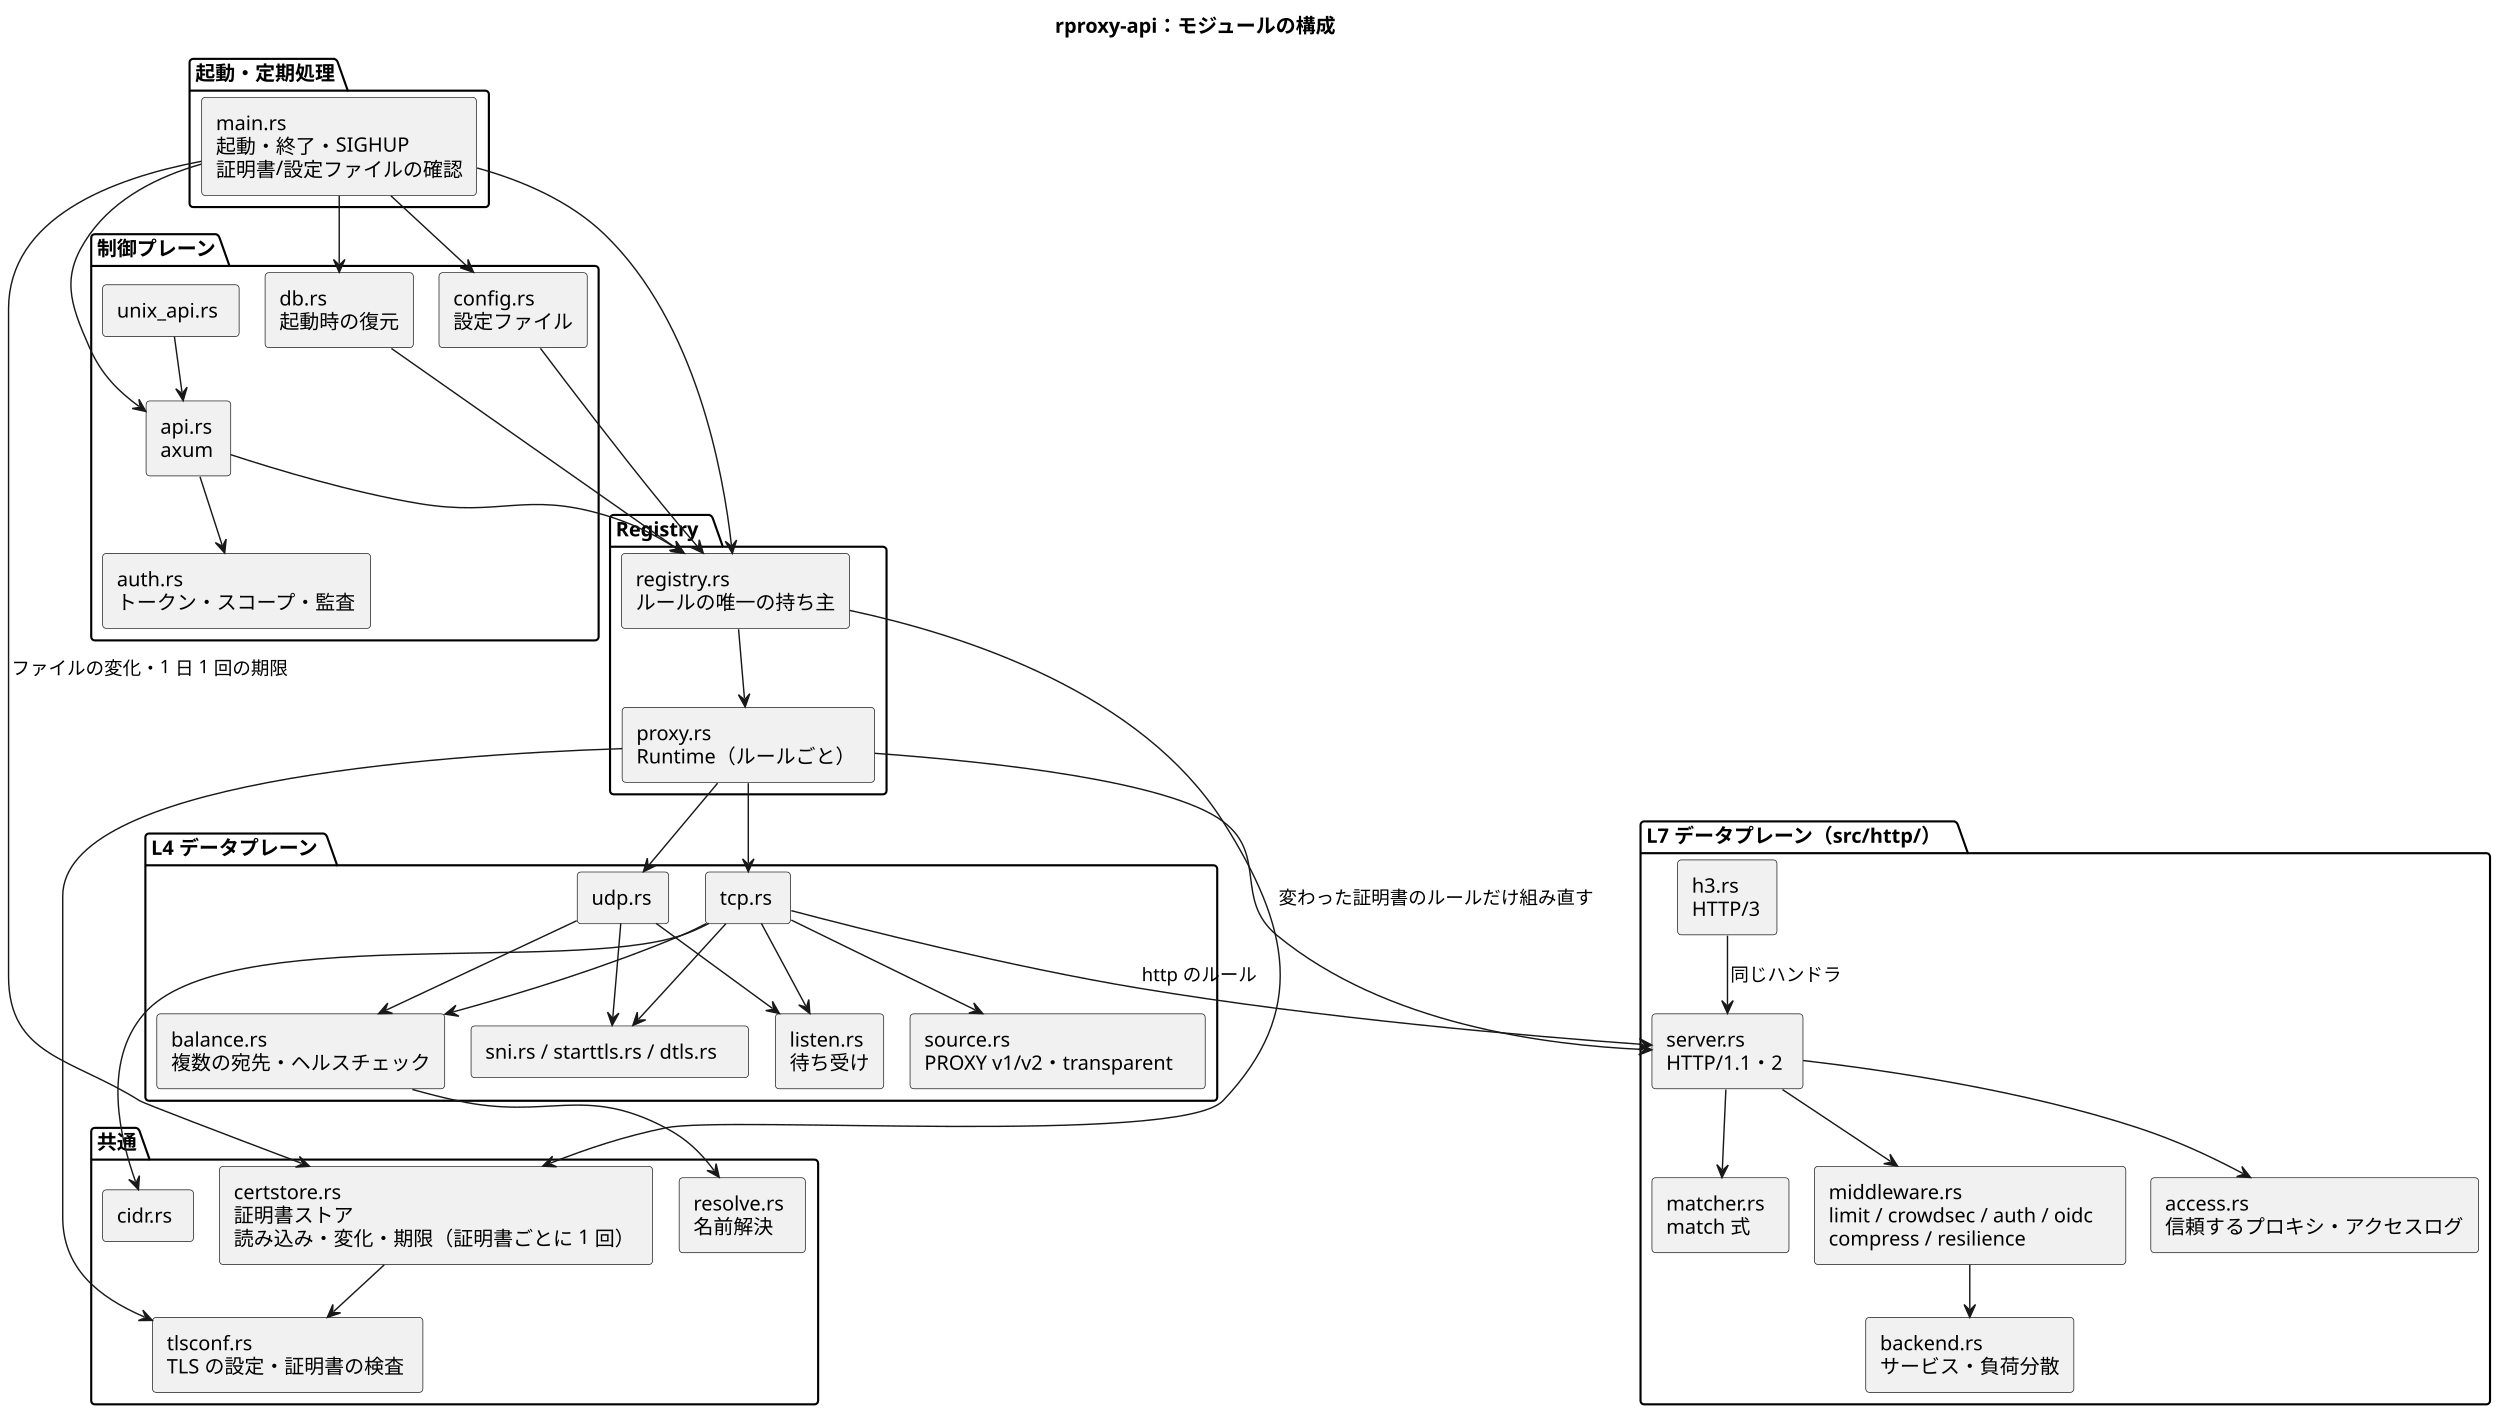
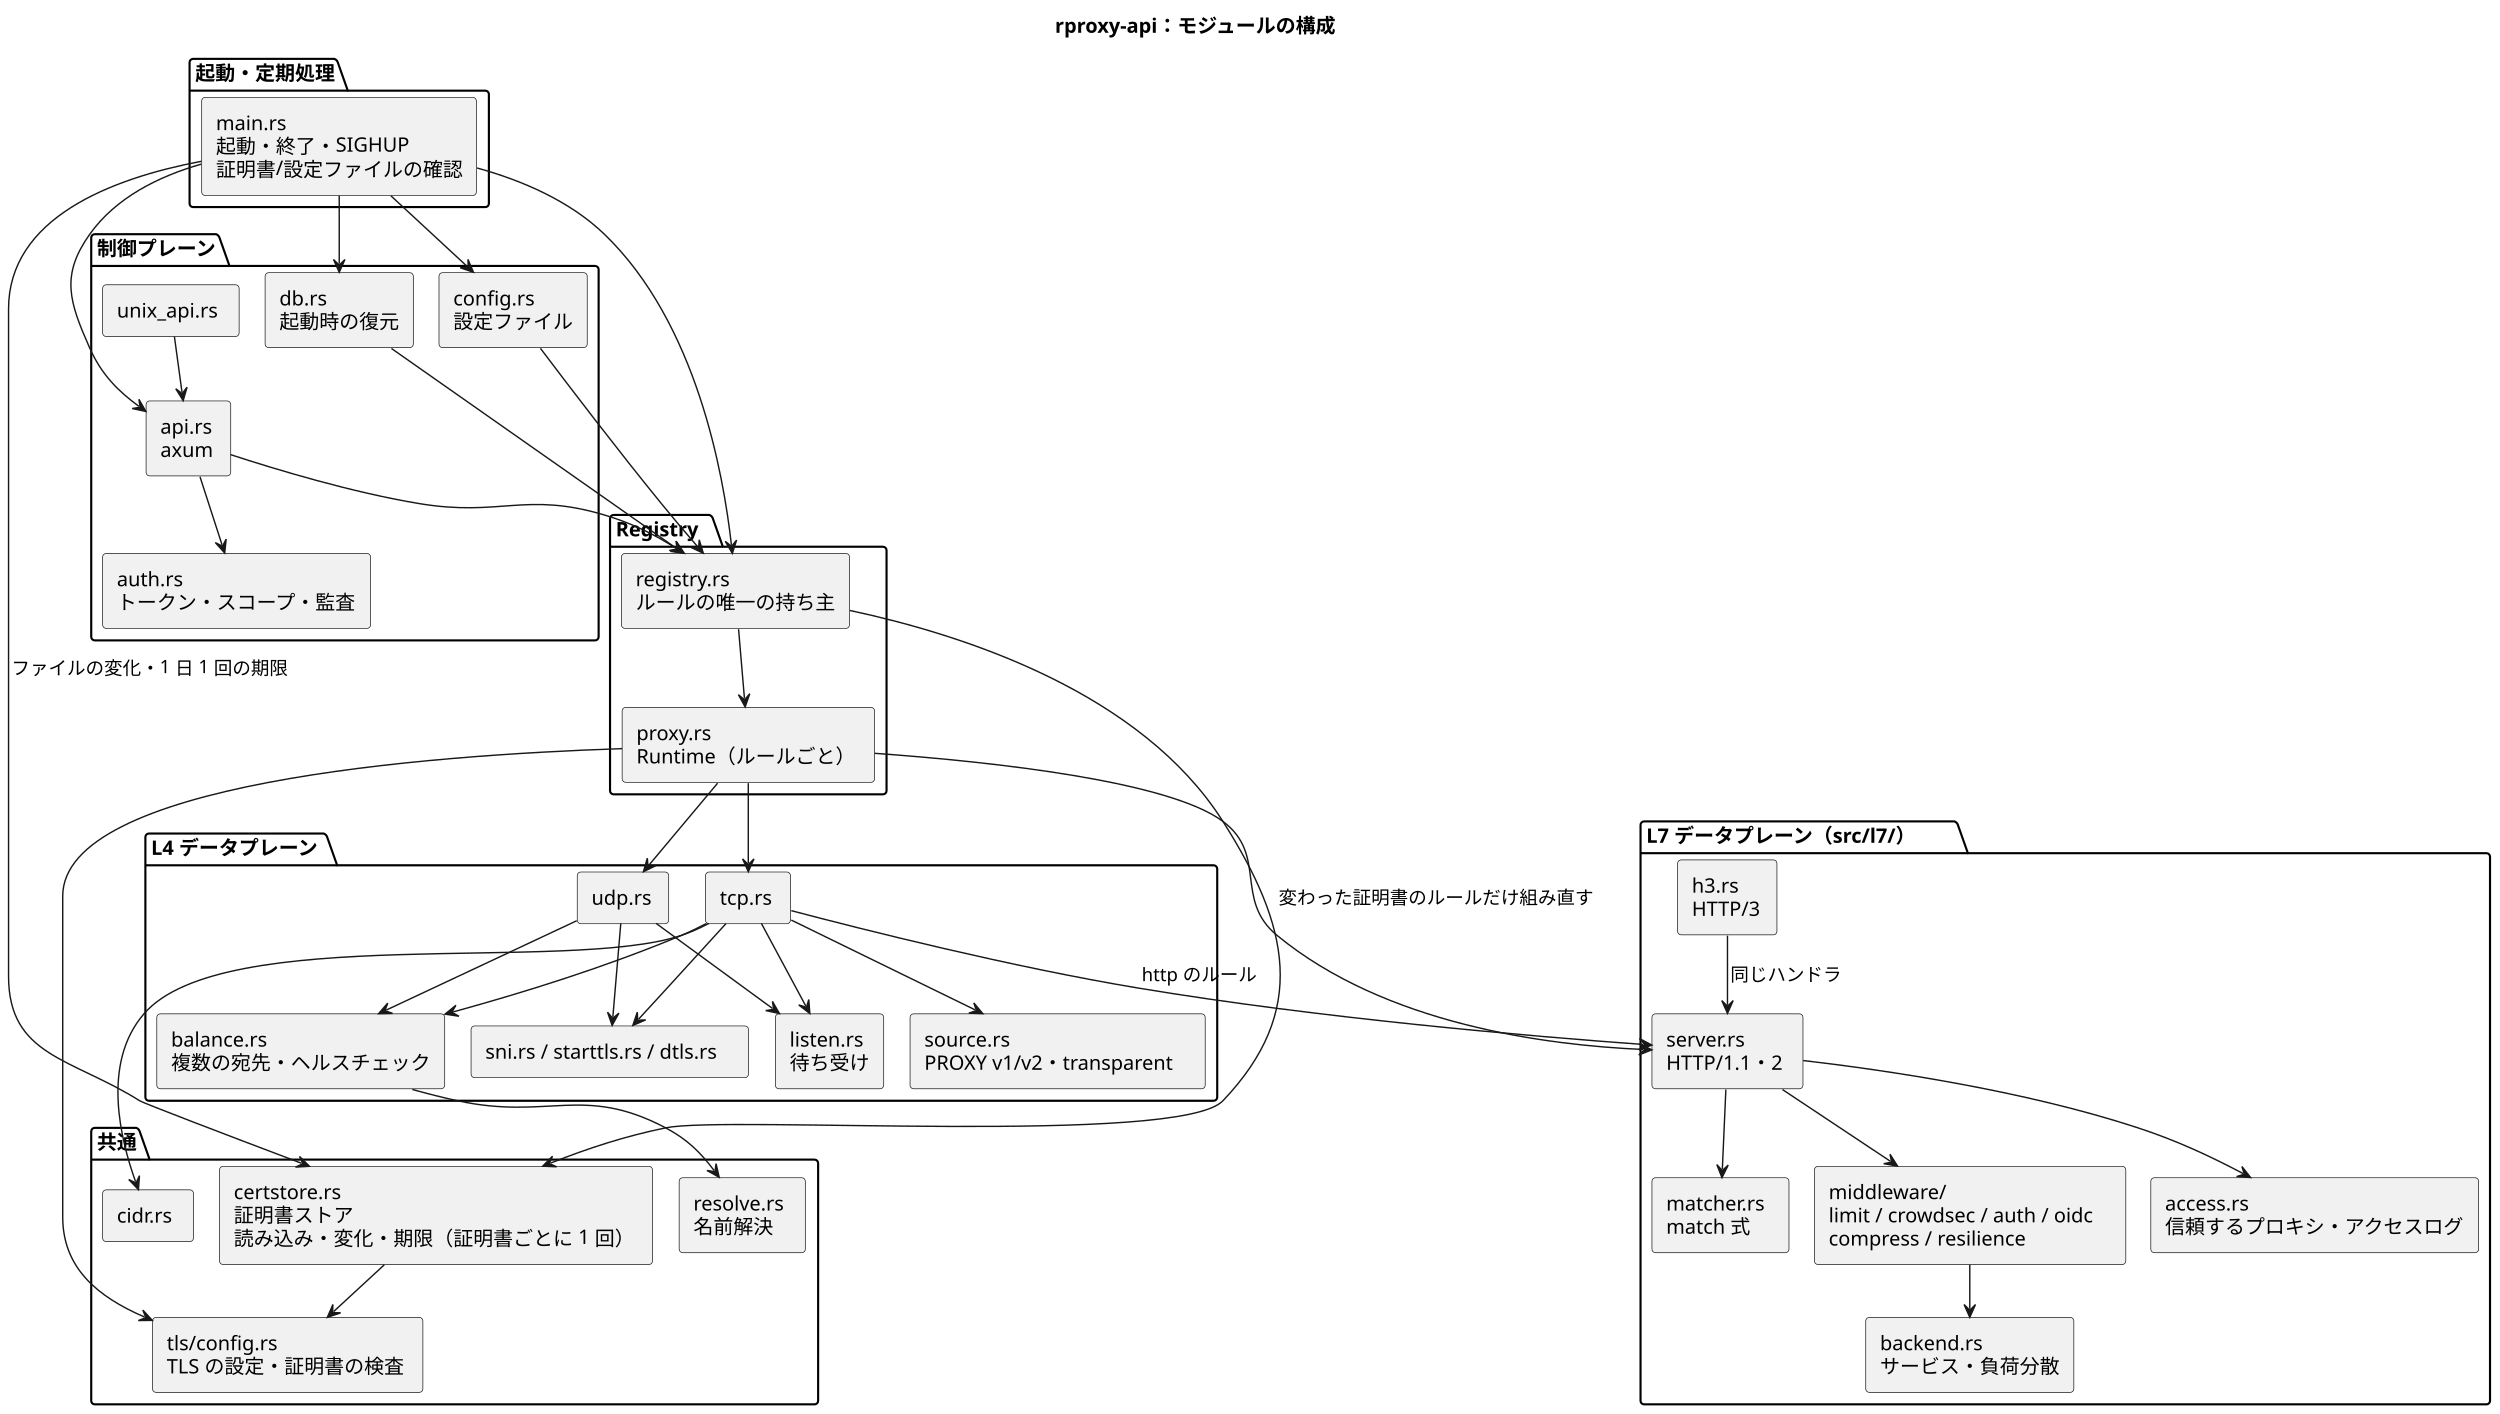
<svg xmlns="http://www.w3.org/2000/svg" contentStyleType="text/css" data-diagram-type="DESCRIPTION" height="992px" preserveAspectRatio="none" style="width:1754px;height:992px;background:#FFFFFF;" version="1.1" viewBox="0 0 1754 992" width="1754px" zoomAndPan="magnify">
  <defs />
  <g>
    <g class="title" data-source-line="2">
      <text fill="#000000" font-family="sans-serif" font-size="14" font-weight="bold" lengthAdjust="spacing" textLength="207.682" x="740.159" y="22.995">rproxy-api：モジュールの構成</text>
    </g>
    <g class="cluster" data-qualified-name="......." data-source-line="5" id="ent0002">
      <path d="M135.5,41.297 L234.5,41.297 A3.75,3.75 0 0 1 237,43.797 L244,63.594 L340.5,63.594 A2.5,2.5 0 0 1 343,66.094 L343,142.797 A2.5,2.5 0 0 1 340.5,145.297 L135.5,145.297 A2.5,2.5 0 0 1 133,142.797 L133,43.797 A2.5,2.5 0 0 1 135.5,41.297" fill="none" style="stroke:#000000;stroke-width:1.5;" />
      <line style="stroke:#000000;stroke-width:1.5;" x1="133" x2="244" y1="63.594" y2="63.594" />
      <text fill="#000000" font-family="sans-serif" font-size="14" font-weight="bold" lengthAdjust="spacing" textLength="98" x="137" y="56.292">起動・定期処理</text>
    </g>
    <g class="cluster" data-qualified-name="......" data-source-line="8" id="ent0004">
      <path d="M66.5,164.297 L151.5,164.297 A3.75,3.75 0 0 1 154,166.797 L161,186.594 L417.5,186.594 A2.5,2.5 0 0 1 420,189.094 L420,446.797 A2.5,2.5 0 0 1 417.5,449.297 L66.5,449.297 A2.5,2.5 0 0 1 64,446.797 L64,166.797 A2.5,2.5 0 0 1 66.5,164.297" fill="none" style="stroke:#000000;stroke-width:1.5;" />
      <line style="stroke:#000000;stroke-width:1.5;" x1="64" x2="161" y1="186.594" y2="186.594" />
      <text fill="#000000" font-family="sans-serif" font-size="14" font-weight="bold" lengthAdjust="spacing" textLength="84" x="68" y="179.292">制御プレーン</text>
    </g>
    <g class="cluster" data-qualified-name="Registry" data-source-line="15" id="ent0010">
      <path d="M430.5,361.297 L497.651,361.297 A3.75,3.75 0 0 1 500.151,363.797 L507.151,383.594 L619.5,383.594 A2.5,2.5 0 0 1 622,386.094 L622,554.797 A2.5,2.5 0 0 1 619.5,557.297 L430.5,557.297 A2.5,2.5 0 0 1 428,554.797 L428,363.797 A2.5,2.5 0 0 1 430.5,361.297" fill="none" style="stroke:#000000;stroke-width:1.5;" />
      <line style="stroke:#000000;stroke-width:1.5;" x1="428" x2="507.151" y1="383.594" y2="383.594" />
      <text fill="#000000" font-family="sans-serif" font-size="14" font-weight="bold" lengthAdjust="spacing" textLength="66.151" x="432" y="376.292">Registry</text>
    </g>
    <g class="cluster" data-qualified-name="L4 ......." data-source-line="19" id="ent0013">
      <path d="M104.5,584.797 L227.036,584.797 A3.75,3.75 0 0 1 229.536,587.297 L236.536,607.094 L851.5,607.094 A2.5,2.5 0 0 1 854,609.594 L854,769.797 A2.5,2.5 0 0 1 851.5,772.297 L104.5,772.297 A2.5,2.5 0 0 1 102,769.797 L102,587.297 A2.5,2.5 0 0 1 104.5,584.797" fill="none" style="stroke:#000000;stroke-width:1.5;" />
      <line style="stroke:#000000;stroke-width:1.5;" x1="102" x2="236.536" y1="607.094" y2="607.094" />
      <text fill="#000000" font-family="sans-serif" font-size="14" font-weight="bold" lengthAdjust="spacing" textLength="121.536" x="106" y="599.792">L4 データプレーン</text>
    </g>
-     <g class="cluster" data-qualified-name="L7 ........src.http.." data-source-line="27" id="ent0020">
+     <g class="cluster" data-qualified-name="L7 ........src.l7.." data-source-line="27" id="ent0020">
      <path d="M1153.5,576.297 L1371.171,576.297 A3.75,3.75 0 0 1 1373.671,578.797 L1380.671,598.594 L1744.5,598.594 A2.5,2.5 0 0 1 1747,601.094 L1747,982.797 A2.5,2.5 0 0 1 1744.5,985.297 L1153.5,985.297 A2.5,2.5 0 0 1 1151,982.797 L1151,578.797 A2.5,2.5 0 0 1 1153.5,576.297" fill="none" style="stroke:#000000;stroke-width:1.5;" />
      <line style="stroke:#000000;stroke-width:1.5;" x1="1151" x2="1380.671" y1="598.594" y2="598.594" />
-       <text fill="#000000" font-family="sans-serif" font-size="14" font-weight="bold" lengthAdjust="spacing" textLength="216.671" x="1155" y="591.292">L7 データプレーン（src/http/）</text>
+       <text fill="#000000" font-family="sans-serif" font-size="14" font-weight="bold" lengthAdjust="spacing" textLength="201.771" x="1155" y="591.292">L7 データプレーン（src/l7/）</text>
    </g>
    <g class="cluster" data-qualified-name=".." data-source-line="35" id="ent0027">
      <path d="M66.5,791.297 L95.5,791.297 A3.75,3.75 0 0 1 98,793.797 L105,813.594 L571.5,813.594 A2.5,2.5 0 0 1 574,816.094 L574,982.797 A2.5,2.5 0 0 1 571.5,985.297 L66.5,985.297 A2.5,2.5 0 0 1 64,982.797 L64,793.797 A2.5,2.5 0 0 1 66.5,791.297" fill="none" style="stroke:#000000;stroke-width:1.5;" />
      <line style="stroke:#000000;stroke-width:1.5;" x1="64" x2="105" y1="813.594" y2="813.594" />
      <text fill="#000000" font-family="sans-serif" font-size="14" font-weight="bold" lengthAdjust="spacing" textLength="28" x="68" y="806.292">共通</text>
    </g>
    <g class="entity" data-qualified-name="........main" data-source-line="6" id="ent0003">
      <rect fill="#F1F1F1" height="68.891" rx="2.5" ry="2.5" style="stroke:#181818;stroke-width:0.5;" width="192.716" x="141.5" y="68.297" />
      <text fill="#000000" font-family="sans-serif" font-size="14" lengthAdjust="spacing" textLength="52.48" x="151.5" y="91.292">main.rs</text>
      <text fill="#000000" font-family="sans-serif" font-size="14" lengthAdjust="spacing" textLength="137.081" x="151.5" y="107.589">起動・終了・SIGHUP</text>
      <text fill="#000000" font-family="sans-serif" font-size="14" lengthAdjust="spacing" textLength="172.716" x="151.5" y="123.886">証明書/設定ファイルの確認</text>
    </g>
    <g class="entity" data-qualified-name=".......api" data-source-line="9" id="ent0005">
      <rect fill="#F1F1F1" height="52.594" rx="2.5" ry="2.5" style="stroke:#181818;stroke-width:0.5;" width="59.375" x="102.5" y="281.297" />
      <text fill="#000000" font-family="sans-serif" font-size="14" lengthAdjust="spacing" textLength="38.855" x="112.5" y="304.292">api.rs</text>
      <text fill="#000000" font-family="sans-serif" font-size="14" lengthAdjust="spacing" textLength="39.375" x="112.5" y="320.589">axum</text>
    </g>
    <g class="entity" data-qualified-name=".......auth" data-source-line="10" id="ent0006">
      <rect fill="#F1F1F1" height="52.594" rx="2.5" ry="2.5" style="stroke:#181818;stroke-width:0.5;" width="187.999" x="72" y="388.297" />
      <text fill="#000000" font-family="sans-serif" font-size="14" lengthAdjust="spacing" textLength="49.315" x="82" y="411.292">auth.rs</text>
      <text fill="#000000" font-family="sans-serif" font-size="14" lengthAdjust="spacing" textLength="167.999" x="82" y="427.589">トークン・スコープ・監査</text>
    </g>
    <g class="entity" data-qualified-name=".......unix" data-source-line="11" id="ent0007">
      <rect fill="#F1F1F1" height="36.297" rx="2.5" ry="2.5" style="stroke:#181818;stroke-width:0.5;" width="95.776" x="72" y="199.797" />
      <text fill="#000000" font-family="sans-serif" font-size="14" lengthAdjust="spacing" textLength="75.776" x="82" y="222.792">unix_api.rs</text>
    </g>
    <g class="entity" data-qualified-name=".......config" data-source-line="12" id="ent0008">
      <rect fill="#F1F1F1" height="52.594" rx="2.5" ry="2.5" style="stroke:#181818;stroke-width:0.5;" width="104" x="308" y="191.297" />
      <text fill="#000000" font-family="sans-serif" font-size="14" lengthAdjust="spacing" textLength="60.341" x="318" y="214.292">config.rs</text>
      <text fill="#000000" font-family="sans-serif" font-size="14" lengthAdjust="spacing" textLength="84" x="318" y="230.589">設定ファイル</text>
    </g>
    <g class="entity" data-qualified-name=".......db" data-source-line="13" id="ent0009">
      <rect fill="#F1F1F1" height="52.594" rx="2.5" ry="2.5" style="stroke:#181818;stroke-width:0.5;" width="104" x="186" y="191.297" />
      <text fill="#000000" font-family="sans-serif" font-size="14" lengthAdjust="spacing" textLength="35.273" x="196" y="214.292">db.rs</text>
      <text fill="#000000" font-family="sans-serif" font-size="14" lengthAdjust="spacing" textLength="84" x="196" y="230.589">起動時の復元</text>
    </g>
    <g class="entity" data-qualified-name="Registry.registry" data-source-line="16" id="ent0011">
      <rect fill="#F1F1F1" height="52.594" rx="2.5" ry="2.5" style="stroke:#181818;stroke-width:0.5;" width="159.999" x="436" y="388.297" />
      <text fill="#000000" font-family="sans-serif" font-size="14" lengthAdjust="spacing" textLength="71.47" x="446" y="411.292">registry.rs</text>
      <text fill="#000000" font-family="sans-serif" font-size="14" lengthAdjust="spacing" textLength="139.999" x="446" y="427.589">ルールの唯一の持ち主</text>
    </g>
    <g class="entity" data-qualified-name="Registry.runtime" data-source-line="17" id="ent0012">
      <rect fill="#F1F1F1" height="52.594" rx="2.5" ry="2.5" style="stroke:#181818;stroke-width:0.5;" width="177.103" x="436.5" y="496.297" />
      <text fill="#000000" font-family="sans-serif" font-size="14" lengthAdjust="spacing" textLength="57.278" x="446.5" y="519.292">proxy.rs</text>
      <text fill="#000000" font-family="sans-serif" font-size="14" lengthAdjust="spacing" textLength="157.103" x="446.5" y="535.589">Runtime（ルールごと）</text>
    </g>
    <g class="entity" data-qualified-name="L4 ........tcp" data-source-line="20" id="ent0014">
      <rect fill="#F1F1F1" height="36.297" rx="2.5" ry="2.5" style="stroke:#181818;stroke-width:0.5;" width="59.573" x="495" y="611.797" />
      <text fill="#000000" font-family="sans-serif" font-size="14" lengthAdjust="spacing" textLength="39.573" x="505" y="634.792">tcp.rs</text>
    </g>
    <g class="entity" data-qualified-name="L4 ........udp" data-source-line="21" id="ent0015">
      <rect fill="#F1F1F1" height="36.297" rx="2.5" ry="2.5" style="stroke:#181818;stroke-width:0.5;" width="64.147" x="405" y="611.797" />
      <text fill="#000000" font-family="sans-serif" font-size="14" lengthAdjust="spacing" textLength="44.147" x="415" y="634.792">udp.rs</text>
    </g>
    <g class="entity" data-qualified-name="L4 ........listen" data-source-line="22" id="ent0016">
      <rect fill="#F1F1F1" height="52.594" rx="2.5" ry="2.5" style="stroke:#181818;stroke-width:0.5;" width="76" x="544" y="711.297" />
      <text fill="#000000" font-family="sans-serif" font-size="14" lengthAdjust="spacing" textLength="55.549" x="554" y="734.292">listen.rs</text>
      <text fill="#000000" font-family="sans-serif" font-size="14" lengthAdjust="spacing" textLength="56" x="554" y="750.589">待ち受け</text>
    </g>
    <g class="entity" data-qualified-name="L4 ........balance" data-source-line="23" id="ent0017">
      <rect fill="#F1F1F1" height="52.594" rx="2.5" ry="2.5" style="stroke:#181818;stroke-width:0.5;" width="201.999" x="110" y="711.297" />
      <text fill="#000000" font-family="sans-serif" font-size="14" lengthAdjust="spacing" textLength="72.618" x="120" y="734.292">balance.rs</text>
      <text fill="#000000" font-family="sans-serif" font-size="14" lengthAdjust="spacing" textLength="181.999" x="120" y="750.589">複数の宛先・ヘルスチェック</text>
    </g>
    <g class="entity" data-qualified-name="L4 ........source" data-source-line="24" id="ent0018">
      <rect fill="#F1F1F1" height="52.594" rx="2.5" ry="2.5" style="stroke:#181818;stroke-width:0.5;" width="207.072" x="638.5" y="711.297" />
      <text fill="#000000" font-family="sans-serif" font-size="14" lengthAdjust="spacing" textLength="64.299" x="648.5" y="734.292">source.rs</text>
      <text fill="#000000" font-family="sans-serif" font-size="14" lengthAdjust="spacing" textLength="187.072" x="648.5" y="750.589">PROXY v1/v2・transparent</text>
    </g>
    <g class="entity" data-qualified-name="L4 ........l4tls" data-source-line="25" id="ent0019">
      <rect fill="#F1F1F1" height="36.297" rx="2.5" ry="2.5" style="stroke:#181818;stroke-width:0.5;" width="194.631" x="330.5" y="719.797" />
      <text fill="#000000" font-family="sans-serif" font-size="14" lengthAdjust="spacing" textLength="174.631" x="340.5" y="742.792">sni.rs / starttls.rs / dtls.rs</text>
    </g>
-     <g class="entity" data-qualified-name="L7 ........src.http...server" data-source-line="28" id="ent0021">
+     <g class="entity" data-qualified-name="L7 ........src.l7...server" data-source-line="28" id="ent0021">
      <rect fill="#F1F1F1" height="52.594" rx="2.5" ry="2.5" style="stroke:#181818;stroke-width:0.5;" width="105.962" x="1159" y="711.297" />
      <text fill="#000000" font-family="sans-serif" font-size="14" lengthAdjust="spacing" textLength="61.817" x="1169" y="734.292">server.rs</text>
      <text fill="#000000" font-family="sans-serif" font-size="14" lengthAdjust="spacing" textLength="85.962" x="1169" y="750.589">HTTP/1.1・2</text>
    </g>
-     <g class="entity" data-qualified-name="L7 ........src.http...h3" data-source-line="29" id="ent0022">
+     <g class="entity" data-qualified-name="L7 ........src.l7...h3" data-source-line="29" id="ent0022">
      <rect fill="#F1F1F1" height="52.594" rx="2.5" ry="2.5" style="stroke:#181818;stroke-width:0.5;" width="69.697" x="1177" y="603.297" />
      <text fill="#000000" font-family="sans-serif" font-size="14" lengthAdjust="spacing" textLength="35.28" x="1187" y="626.292">h3.rs</text>
      <text fill="#000000" font-family="sans-serif" font-size="14" lengthAdjust="spacing" textLength="49.697" x="1187" y="642.589">HTTP/3</text>
    </g>
-     <g class="entity" data-qualified-name="L7 ........src.http...matcher" data-source-line="30" id="ent0023">
+     <g class="entity" data-qualified-name="L7 ........src.l7...matcher" data-source-line="30" id="ent0023">
      <rect fill="#F1F1F1" height="52.594" rx="2.5" ry="2.5" style="stroke:#181818;stroke-width:0.5;" width="96.145" x="1159" y="826.297" />
      <text fill="#000000" font-family="sans-serif" font-size="14" lengthAdjust="spacing" textLength="76.145" x="1169" y="849.292">matcher.rs</text>
      <text fill="#000000" font-family="sans-serif" font-size="14" lengthAdjust="spacing" textLength="62.727" x="1169" y="865.589">match 式</text>
    </g>
-     <g class="entity" data-qualified-name="L7 ........src.http...mw" data-source-line="31" id="ent0024">
+     <g class="entity" data-qualified-name="L7 ........src.l7...mw" data-source-line="31" id="ent0024">
      <rect fill="#F1F1F1" height="68.891" rx="2.5" ry="2.5" style="stroke:#181818;stroke-width:0.5;" width="218.461" x="1273" y="818.297" />
-       <text fill="#000000" font-family="sans-serif" font-size="14" lengthAdjust="spacing" textLength="99.702" x="1283" y="841.292">middleware.rs</text>
+       <text fill="#000000" font-family="sans-serif" font-size="14" lengthAdjust="spacing" textLength="88.002" x="1283" y="841.292">middleware/</text>
      <text fill="#000000" font-family="sans-serif" font-size="14" lengthAdjust="spacing" textLength="198.461" x="1283" y="857.589">limit / crowdsec / auth / oidc</text>
      <text fill="#000000" font-family="sans-serif" font-size="14" lengthAdjust="spacing" textLength="148.49" x="1283" y="873.886">compress / resilience</text>
    </g>
-     <g class="entity" data-qualified-name="L7 ........src.http...backend" data-source-line="32" id="ent0025">
+     <g class="entity" data-qualified-name="L7 ........src.l7...backend" data-source-line="32" id="ent0025">
      <rect fill="#F1F1F1" height="52.594" rx="2.5" ry="2.5" style="stroke:#181818;stroke-width:0.5;" width="146" x="1309" y="924.297" />
      <text fill="#000000" font-family="sans-serif" font-size="14" lengthAdjust="spacing" textLength="77.144" x="1319" y="947.292">backend.rs</text>
      <text fill="#000000" font-family="sans-serif" font-size="14" lengthAdjust="spacing" textLength="125.999" x="1319" y="963.589">サービス・負荷分散</text>
    </g>
-     <g class="entity" data-qualified-name="L7 ........src.http...access" data-source-line="33" id="ent0026">
+     <g class="entity" data-qualified-name="L7 ........src.l7...access" data-source-line="33" id="ent0026">
      <rect fill="#F1F1F1" height="52.594" rx="2.5" ry="2.5" style="stroke:#181818;stroke-width:0.5;" width="229.999" x="1509" y="826.297" />
      <text fill="#000000" font-family="sans-serif" font-size="14" lengthAdjust="spacing" textLength="64.675" x="1519" y="849.292">access.rs</text>
      <text fill="#000000" font-family="sans-serif" font-size="14" lengthAdjust="spacing" textLength="209.999" x="1519" y="865.589">信頼するプロキシ・アクセスログ</text>
    </g>
    <g class="entity" data-qualified-name="...store" data-source-line="36" id="ent0028">
      <rect fill="#F1F1F1" height="68.891" rx="2.5" ry="2.5" style="stroke:#181818;stroke-width:0.5;" width="303.807" x="154" y="818.297" />
      <text fill="#000000" font-family="sans-serif" font-size="14" lengthAdjust="spacing" textLength="80.773" x="164" y="841.292">certstore.rs</text>
      <text fill="#000000" font-family="sans-serif" font-size="14" lengthAdjust="spacing" textLength="84" x="164" y="857.589">証明書ストア</text>
      <text fill="#000000" font-family="sans-serif" font-size="14" lengthAdjust="spacing" textLength="283.807" x="164" y="873.886">読み込み・変化・期限（証明書ごとに 1 回）</text>
    </g>
    <g class="entity" data-qualified-name="...tls" data-source-line="37" id="ent0029">
      <rect fill="#F1F1F1" height="52.594" rx="2.5" ry="2.5" style="stroke:#181818;stroke-width:0.5;" width="189.688" x="107" y="924.297" />
-       <text fill="#000000" font-family="sans-serif" font-size="14" lengthAdjust="spacing" textLength="64.237" x="117" y="947.292">tlsconf.rs</text>
+       <text fill="#000000" font-family="sans-serif" font-size="14" lengthAdjust="spacing" textLength="79.037" x="117" y="947.292">tls/config.rs</text>
      <text fill="#000000" font-family="sans-serif" font-size="14" lengthAdjust="spacing" textLength="169.688" x="117" y="963.589">TLS の設定・証明書の検査</text>
    </g>
    <g class="entity" data-qualified-name="...resolve" data-source-line="38" id="ent0030">
      <rect fill="#F1F1F1" height="52.594" rx="2.5" ry="2.5" style="stroke:#181818;stroke-width:0.5;" width="88.517" x="476.5" y="826.297" />
      <text fill="#000000" font-family="sans-serif" font-size="14" lengthAdjust="spacing" textLength="68.517" x="486.5" y="849.292">resolve.rs</text>
      <text fill="#000000" font-family="sans-serif" font-size="14" lengthAdjust="spacing" textLength="56" x="486.5" y="865.589">名前解決</text>
    </g>
    <g class="entity" data-qualified-name="...cidr" data-source-line="39" id="ent0031">
      <rect fill="#F1F1F1" height="36.297" rx="2.5" ry="2.5" style="stroke:#181818;stroke-width:0.5;" width="63.73" x="72" y="834.797" />
      <text fill="#000000" font-family="sans-serif" font-size="14" lengthAdjust="spacing" textLength="43.73" x="82" y="857.792">cidr.rs</text>
    </g>
    <g class="link" data-entity-1="ent0003" data-entity-2="ent0005" data-link-type="dependency" id="lnk32">
      <polygon fill="#181818" points="102.364,288.696,97.468,280.15,98.33,285.741,92.74,286.603,102.364,288.696" style="stroke:#181818;stroke-width:1;" />
      <path d="M141.189,115.165 C111.208,123.758 81.278,138.638 63,164.297 C42.371,193.256 48.587,211.794 63,244.297 C71.125,262.618 82.727,274.308 97.524,285.149" fill="none" style="stroke:#181818;stroke-width:1;" />
    </g>
    <g class="link" data-entity-1="ent0003" data-entity-2="ent0008" data-link-type="dependency" id="lnk33">
      <polygon fill="#181818" points="332.197,191.045,328.312,181.995,328.529,187.647,322.876,187.864,332.197,191.045" style="stroke:#181818;stroke-width:1;" />
      <path d="M274.274,137.395 C292.817,154.57 310.627,171.066 327.795,186.968" fill="none" style="stroke:#181818;stroke-width:1;" />
    </g>
    <g class="link" data-entity-1="ent0003" data-entity-2="ent0009" data-link-type="dependency" id="lnk34">
      <polygon fill="#181818" points="238,191.045,242,182.045,238,186.045,234,182.045,238,191.045" style="stroke:#181818;stroke-width:1;" />
      <path d="M238,137.395 C238,154.57 238,169.144 238,185.045" fill="none" style="stroke:#181818;stroke-width:1;" />
    </g>
    <g class="link" data-entity-1="ent0003" data-entity-2="ent0011" data-link-type="dependency" id="lnk35">
      <polygon fill="#181818" points="513.827,388.295,516.797,378.905,513.268,383.327,508.847,379.798,513.827,388.295" style="stroke:#181818;stroke-width:1;" />
      <path d="M334.728,117.855 C366.467,126.663 399.772,140.991 424,164.297 C488.714,226.548 507.529,332.266 513.157,382.333" fill="none" style="stroke:#181818;stroke-width:1;" />
    </g>
    <g class="link" data-entity-1="ent0005" data-entity-2="ent0006" data-link-type="dependency" id="lnk36">
      <polygon fill="#181818" points="157.651,388.012,158.684,378.218,156.11,383.255,151.073,380.682,157.651,388.012" style="stroke:#181818;stroke-width:1;" />
      <path d="M140.317,334.483 C145.586,350.754 150.527,366.014 155.802,382.304" fill="none" style="stroke:#181818;stroke-width:1;" />
    </g>
    <g class="link" data-entity-1="ent0007" data-entity-2="ent0005" data-link-type="dependency" id="lnk37">
      <polygon fill="#181818" points="128.497,281.107,131.244,271.649,127.821,276.153,123.317,272.73,128.497,281.107" style="stroke:#181818;stroke-width:1;" />
      <path d="M122.371,236.183 C124.119,249.006 125.716,260.714 127.686,275.162" fill="none" style="stroke:#181818;stroke-width:1;" />
    </g>
    <g class="link" data-entity-1="ent0005" data-entity-2="ent0011" data-link-type="dependency" id="lnk38">
      <polygon fill="#181818" points="480.154,388.241,474.663,380.066,475.921,385.581,470.406,386.839,480.154,388.241" style="stroke:#181818;stroke-width:1;" />
      <path d="M161.742,318.964 C193.925,329.493 246.958,345.475 294,353.297 C351.103,362.792 368.53,344.743 424,361.297 C443.737,367.187 458.733,374.779 475.074,385.049" fill="none" style="stroke:#181818;stroke-width:1;" />
    </g>
    <g class="link" data-entity-1="ent0008" data-entity-2="ent0011" data-link-type="dependency" id="lnk39">
      <polygon fill="#181818" points="493.434,388.138,490.562,378.718,490.159,384.36,484.517,383.958,493.434,388.138" style="stroke:#181818;stroke-width:1;" />
      <path d="M379.165,244.389 C399.745,271.678 433.594,316.01 464,353.297 C473.453,364.889 480.255,372.935 489.504,383.604" fill="none" style="stroke:#181818;stroke-width:1;" />
    </g>
    <g class="link" data-entity-1="ent0009" data-entity-2="ent0011" data-link-type="dependency" id="lnk40">
      <polygon fill="#181818" points="479.289,388.047,474.218,379.604,475.196,385.175,469.624,386.153,479.289,388.047" style="stroke:#181818;stroke-width:1;" />
      <path d="M274.63,244.49 C327.855,281.825 421.106,347.235 474.377,384.601" fill="none" style="stroke:#181818;stroke-width:1;" />
    </g>
    <g class="link" data-entity-1="ent0011" data-entity-2="ent0012" data-link-type="dependency" id="lnk41">
      <polygon fill="#181818" points="522.81,496.006,526.034,486.7,522.387,491.024,518.063,487.377,522.81,496.006" style="stroke:#181818;stroke-width:1;" />
      <path d="M518.179,441.457 C519.583,458 520.896,473.459 522.303,490.028" fill="none" style="stroke:#181818;stroke-width:1;" />
    </g>
    <g class="link" data-entity-1="ent0012" data-entity-2="ent0014" data-link-type="dependency" id="lnk42">
      <polygon fill="#181818" points="525,611.58,529,602.58,525,606.58,521,602.58,525,611.58" style="stroke:#181818;stroke-width:1;" />
      <path d="M525,549.483 C525,568.789 525,588.71 525,605.58" fill="none" style="stroke:#181818;stroke-width:1;" />
    </g>
    <g class="link" data-entity-1="ent0012" data-entity-2="ent0015" data-link-type="dependency" id="lnk43">
      <polygon fill="#181818" points="451.429,611.58,460.276,607.252,454.641,607.748,454.144,602.113,451.429,611.58" style="stroke:#181818;stroke-width:1;" />
      <path d="M503.473,549.483 C487.292,568.789 469.422,590.111 455.283,606.982" fill="none" style="stroke:#181818;stroke-width:1;" />
    </g>
    <g class="link" data-entity-1="ent0012" data-entity-2="ent0021" data-link-type="dependency" id="lnk44">
      <polygon fill="#181818" points="1158.921,736.573,1150.105,732.182,1153.926,736.353,1149.754,740.174,1158.921,736.573" style="stroke:#181818;stroke-width:1;" />
      <path d="M613.744,528.525 C699.039,534.681 820.38,548.178 858,576.297 C889.529,599.863 865.601,631.29 896,656.297 C972.074,718.878 1084.725,733.314 1152.927,736.309" fill="none" style="stroke:#181818;stroke-width:1;" />
    </g>
    <g class="link" data-entity-1="ent0014" data-entity-2="ent0016" data-link-type="dependency" id="lnk45">
      <polygon fill="#181818" points="568.181,711.099,567.442,701.278,565.813,706.696,560.396,705.067,568.181,711.099" style="stroke:#181818;stroke-width:1;" />
      <path d="M534.158,647.828 C543.347,664.916 554.774,686.167 565.34,705.815" fill="none" style="stroke:#181818;stroke-width:1;" />
    </g>
    <g class="link" data-entity-1="ent0015" data-entity-2="ent0016" data-link-type="dependency" id="lnk46">
      <polygon fill="#181818" points="546.847,711.099,541.942,702.559,542.811,708.148,537.221,709.017,546.847,711.099" style="stroke:#181818;stroke-width:1;" />
      <path d="M460.297,647.828 C483.673,664.916 515.127,687.91 542.004,707.558" fill="none" style="stroke:#181818;stroke-width:1;" />
    </g>
    <g class="link" data-entity-1="ent0014" data-entity-2="ent0017" data-link-type="dependency" id="lnk47">
      <polygon fill="#181818" points="312.231,711.531,321.97,712.997,317.051,710.203,319.845,705.284,312.231,711.531" style="stroke:#181818;stroke-width:1;" />
      <path d="M495.614,647.925 C489.874,650.93 483.827,653.868 478,656.297 C424.598,678.559 368.657,695.984 318.016,709.937" fill="none" style="stroke:#181818;stroke-width:1;" />
    </g>
    <g class="link" data-entity-1="ent0015" data-entity-2="ent0017" data-link-type="dependency" id="lnk48">
      <polygon fill="#181818" points="265.575,711.199,275.422,710.999,270.102,709.076,272.025,703.756,265.575,711.199" style="stroke:#181818;stroke-width:1;" />
      <path d="M404.62,645.984 C368.37,662.986 314.457,688.273 271.008,708.652" fill="none" style="stroke:#181818;stroke-width:1;" />
    </g>
    <g class="link" data-entity-1="ent0014" data-entity-2="ent0018" data-link-type="dependency" id="lnk49">
      <polygon fill="#181818" points="689.557,711.179,683.226,703.635,685.064,708.985,679.714,710.823,689.557,711.179" style="stroke:#181818;stroke-width:1;" />
      <path d="M555.173,645.536 C589.877,662.488 642.082,687.989 684.166,708.546" fill="none" style="stroke:#181818;stroke-width:1;" />
    </g>
    <g class="link" data-entity-1="ent0014" data-entity-2="ent0019" data-link-type="dependency" id="lnk50">
      <polygon fill="#181818" points="443.977,719.455,453.015,715.541,447.363,715.775,447.128,710.123,443.977,719.455" style="stroke:#181818;stroke-width:1;" />
      <path d="M509.293,648.058 C497.856,660.617 481.985,678.026 468,693.297 C460.101,701.923 455.368,707.077 448.04,715.039" fill="none" style="stroke:#181818;stroke-width:1;" />
    </g>
    <g class="link" data-entity-1="ent0015" data-entity-2="ent0019" data-link-type="dependency" id="lnk51">
      <polygon fill="#181818" points="429.472,719.456,434.219,710.827,429.895,714.474,426.248,710.15,429.472,719.456" style="stroke:#181818;stroke-width:1;" />
      <path d="M435.554,647.828 C433.884,667.491 431.661,693.684 429.98,713.478" fill="none" style="stroke:#181818;stroke-width:1;" />
    </g>
    <g class="link" data-entity-1="ent0014" data-entity-2="ent0021" data-link-type="dependency" id="lnk52">
      <polygon fill="#181818" points="1158.92,733.242,1150.234,728.599,1153.933,732.879,1149.653,736.578,1158.92,733.242" style="stroke:#181818;stroke-width:1;" />
      <path d="M555.175,638.925 C605.398,652.171 709.475,678.426 799,693.297 C927.378,714.621 1074.056,727.065 1152.936,732.807" fill="none" style="stroke:#181818;stroke-width:1;" />
      <text fill="#000000" font-family="sans-serif" font-size="13" lengthAdjust="spacing" textLength="82.818" x="801" y="688.364">http のルール</text>
    </g>
    <g class="link" data-entity-1="ent0021" data-entity-2="ent0023" data-link-type="dependency" id="lnk53">
      <polygon fill="#181818" points="1208.13,826.257,1212.524,817.442,1208.351,821.262,1204.532,817.089,1208.13,826.257" style="stroke:#181818;stroke-width:1;" />
      <path d="M1210.865,764.438 C1210.047,782.932 1209.213,801.793 1208.395,820.263" fill="none" style="stroke:#181818;stroke-width:1;" />
    </g>
    <g class="link" data-entity-1="ent0022" data-entity-2="ent0021" data-link-type="dependency" id="lnk54">
      <polygon fill="#181818" points="1212,711.006,1216,702.006,1212,706.006,1208,702.006,1212,711.006" style="stroke:#181818;stroke-width:1;" />
      <path d="M1212,656.457 C1212,673 1212,688.437 1212,705.006" fill="none" style="stroke:#181818;stroke-width:1;" />
      <text fill="#000000" font-family="sans-serif" font-size="13" lengthAdjust="spacing" textLength="78" x="1214" y="688.364">同じハンドラ</text>
    </g>
    <g class="link" data-entity-1="ent0021" data-entity-2="ent0024" data-link-type="dependency" id="lnk55">
      <polygon fill="#181818" points="1331.318,818.108,1326.037,809.795,1327.154,815.341,1321.609,816.457,1331.318,818.108" style="stroke:#181818;stroke-width:1;" />
      <path d="M1250.576,764.438 C1274.479,780.327 1300.45,797.59 1326.321,814.787" fill="none" style="stroke:#181818;stroke-width:1;" />
    </g>
    <g class="link" data-entity-1="ent0024" data-entity-2="ent0025" data-link-type="dependency" id="lnk56">
      <polygon fill="#181818" points="1382,924.26,1386,915.26,1382,919.26,1378,915.26,1382,924.26" style="stroke:#181818;stroke-width:1;" />
      <path d="M1382,887.373 C1382,899.485 1382,906.947 1382,918.26" fill="none" style="stroke:#181818;stroke-width:1;" />
    </g>
    <g class="link" data-entity-1="ent0021" data-entity-2="ent0026" data-link-type="dependency" id="lnk57">
      <polygon fill="#181818" points="1579.03,826.151,1572.94,818.411,1574.609,823.816,1569.204,825.485,1579.03,826.151" style="stroke:#181818;stroke-width:1;" />
      <path d="M1265.098,744.069 C1323.713,750.896 1420.322,765.147 1500,791.297 C1527.197,800.223 1550.717,811.196 1573.725,823.349" fill="none" style="stroke:#181818;stroke-width:1;" />
    </g>
    <g class="link" data-entity-1="ent0011" data-entity-2="ent0028" data-link-type="dependency" id="lnk58">
      <polygon fill="#181818" points="380.726,818.2,390.566,818.624,385.378,816.368,387.635,811.181,380.726,818.2" style="stroke:#181818;stroke-width:1;" />
      <path d="M596.289,428.306 C678.072,445.79 800.756,486.199 858,576.297 C904.715,649.823 918.083,709.223 858,772.297 C828,803.79 509.594,782.485 467,791.297 C438.052,797.286 412.998,805.492 386.309,816.002" fill="none" style="stroke:#181818;stroke-width:1;" />
      <text fill="#000000" font-family="sans-serif" font-size="13" lengthAdjust="spacing" textLength="221" x="897" y="634.364">変わった証明書のルールだけ組み直す</text>
    </g>
    <g class="link" data-entity-1="ent0028" data-entity-2="ent0029" data-link-type="dependency" id="lnk59">
      <polygon fill="#181818" points="229.665,924.26,238.992,921.094,233.339,920.868,233.565,915.216,229.665,924.26" style="stroke:#181818;stroke-width:1;" />
      <path d="M269.626,887.373 C256.505,899.485 246.33,908.877 234.074,920.19" fill="none" style="stroke:#181818;stroke-width:1;" />
    </g>
    <g class="link" data-entity-1="ent0012" data-entity-2="ent0029" data-link-type="dependency" id="lnk60">
      <polygon fill="#181818" points="106.9,926.385,100.211,919.156,102.306,924.411,97.052,926.505,106.9,926.385" style="stroke:#181818;stroke-width:1;" />
      <path d="M436.497,525.235 C297.575,529.923 44,549.36 44,628.797 C44,628.797 44,628.797 44,853.797 C44,889.264 67.925,909.629 101.388,924.016" fill="none" style="stroke:#181818;stroke-width:1;" />
    </g>
    <g class="link" data-entity-1="ent0003" data-entity-2="ent0028" data-link-type="dependency" id="lnk61">
      <polygon fill="#181818" points="217.153,818.281,210.152,811.354,212.477,816.511,207.32,818.836,217.153,818.281" style="stroke:#181818;stroke-width:1;" />
      <path d="M141.291,113.153 C77.633,125.272 6,153.067 6,216.797 C6,216.797 6,216.797 6,684.797 C6,741.226 50.271,742.193 98,772.297 C100.841,774.089 156.307,795.248 211.542,816.157" fill="none" style="stroke:#181818;stroke-width:1;" />
      <text fill="#000000" font-family="sans-serif" font-size="13" lengthAdjust="spacing" textLength="197.939" x="8" y="473.364">ファイルの変化・1 日 1 回の期限</text>
    </g>
    <g class="link" data-entity-1="ent0017" data-entity-2="ent0030" data-link-type="dependency" id="lnk62">
      <polygon fill="#181818" points="504.588,826.013,502.394,816.412,501.591,822.011,495.991,821.207,504.588,826.013" style="stroke:#181818;stroke-width:1;" />
      <path d="M289.298,764.374 C299.883,767.322 310.658,770.065 321,772.297 C384.964,786.099 409.134,760.746 467,791.297 C482.189,799.316 491.568,808.63 500.991,821.211" fill="none" style="stroke:#181818;stroke-width:1;" />
    </g>
    <g class="link" data-entity-1="ent0014" data-entity-2="ent0031" data-link-type="dependency" id="lnk63">
      <polygon fill="#181818" points="97.127,834.668,97.858,824.846,95.441,829.961,90.326,827.544,97.127,834.668" style="stroke:#181818;stroke-width:1;" />
      <path d="M497.396,647.85 C491.196,651.084 484.519,654.13 478,656.297 C397.66,683.009 156.377,647.254 101,711.297 C70.999,745.993 84.656,799.853 95.104,829.019" fill="none" style="stroke:#181818;stroke-width:1;" />
    </g>
  </g>
</svg>
